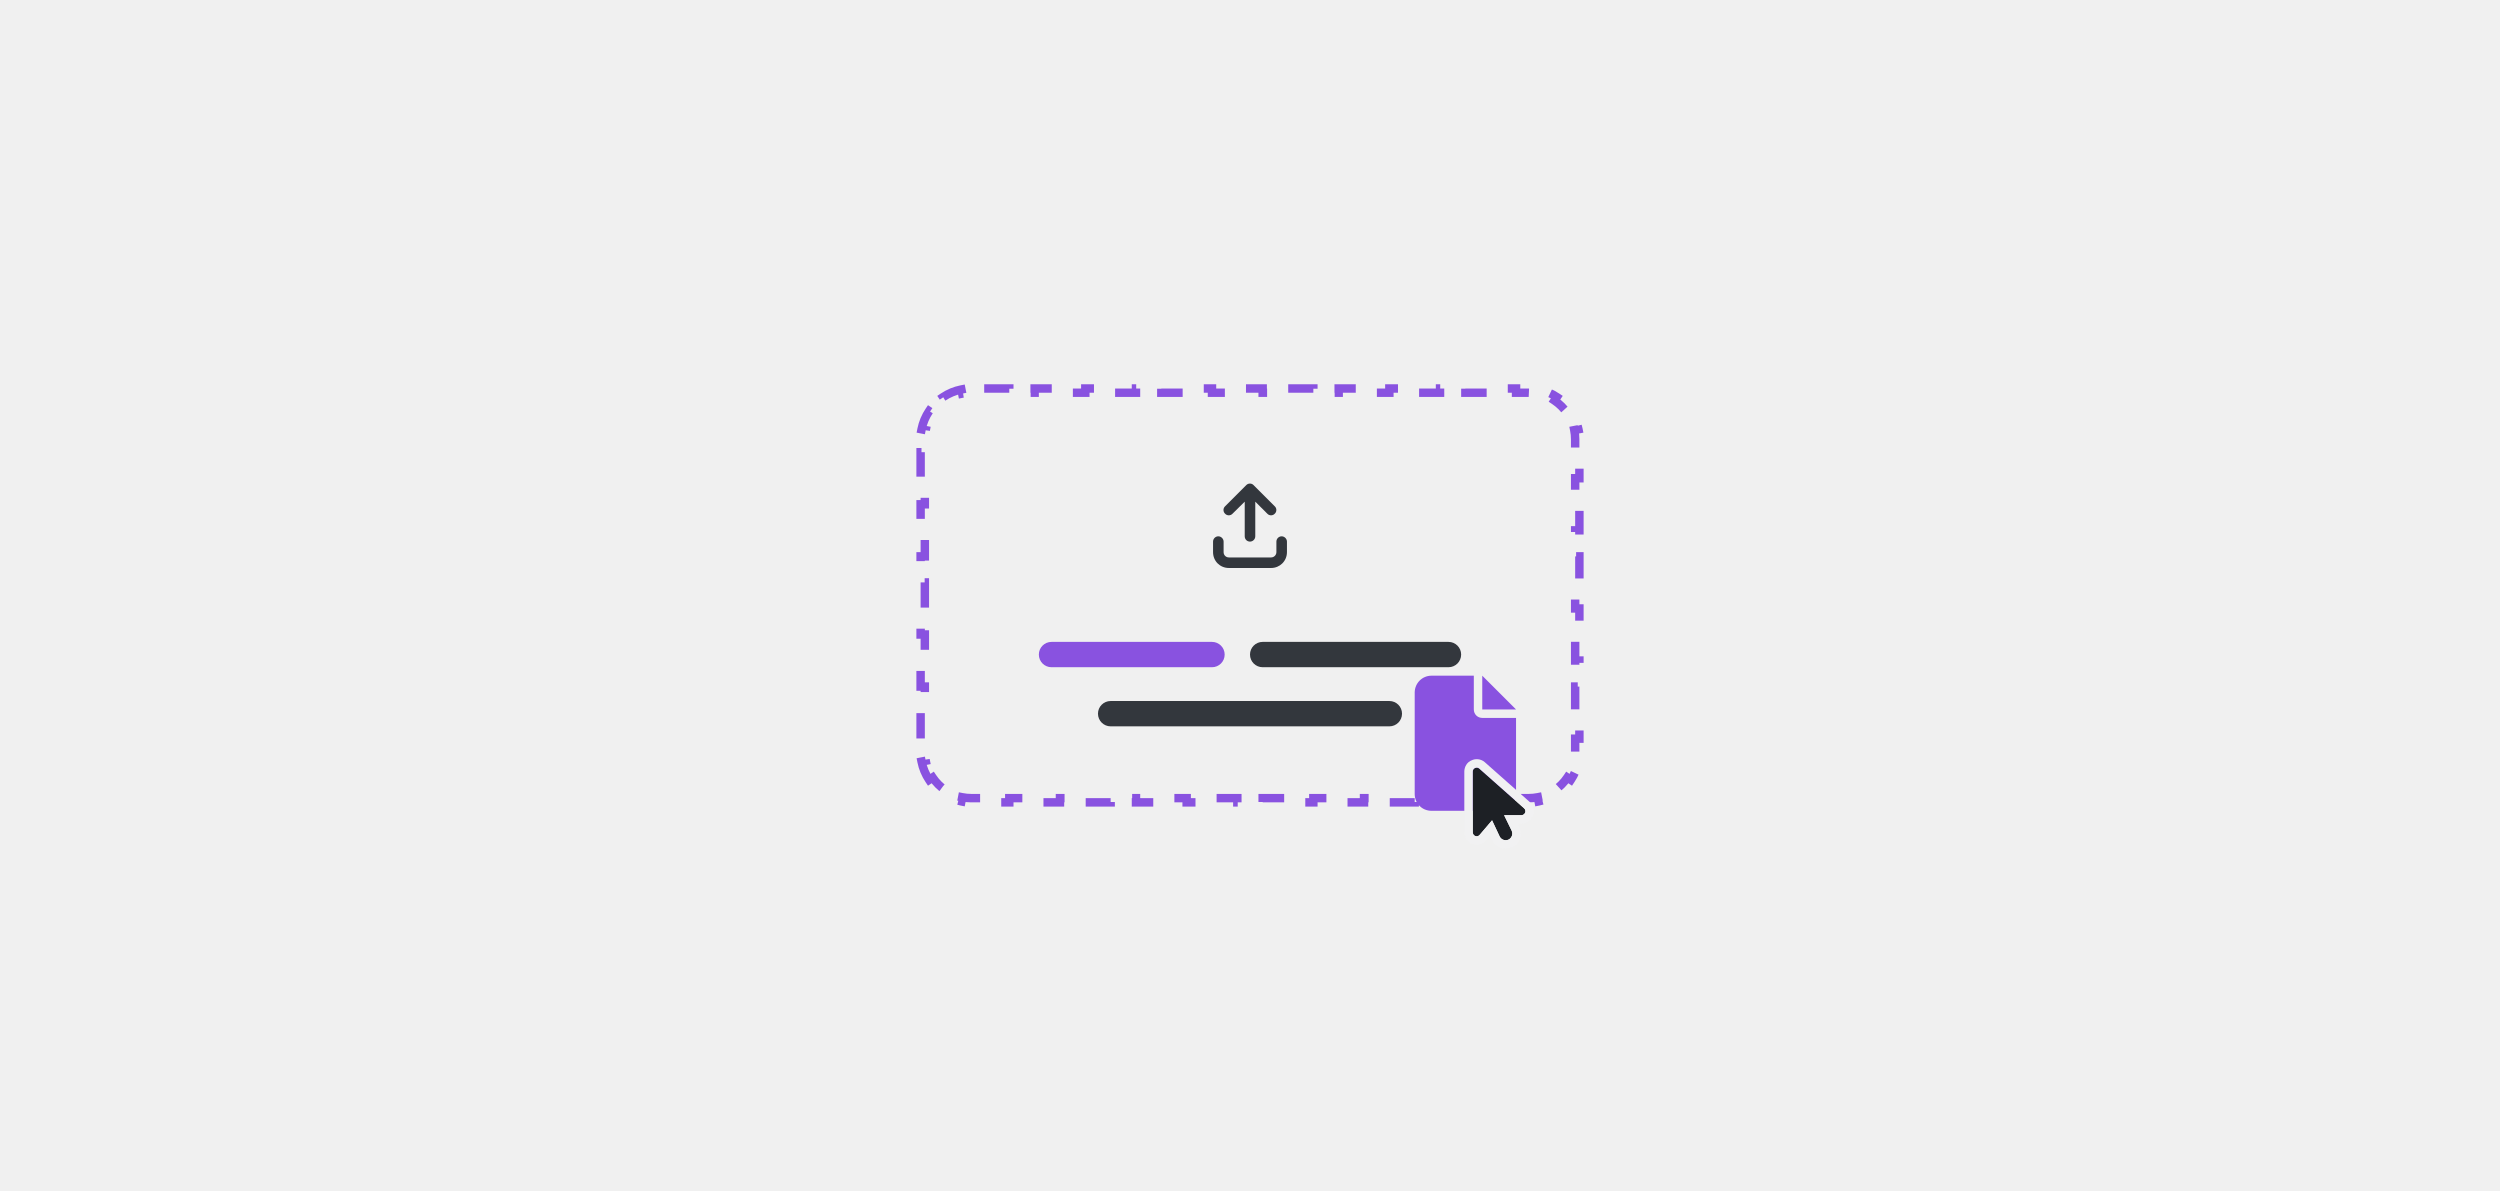
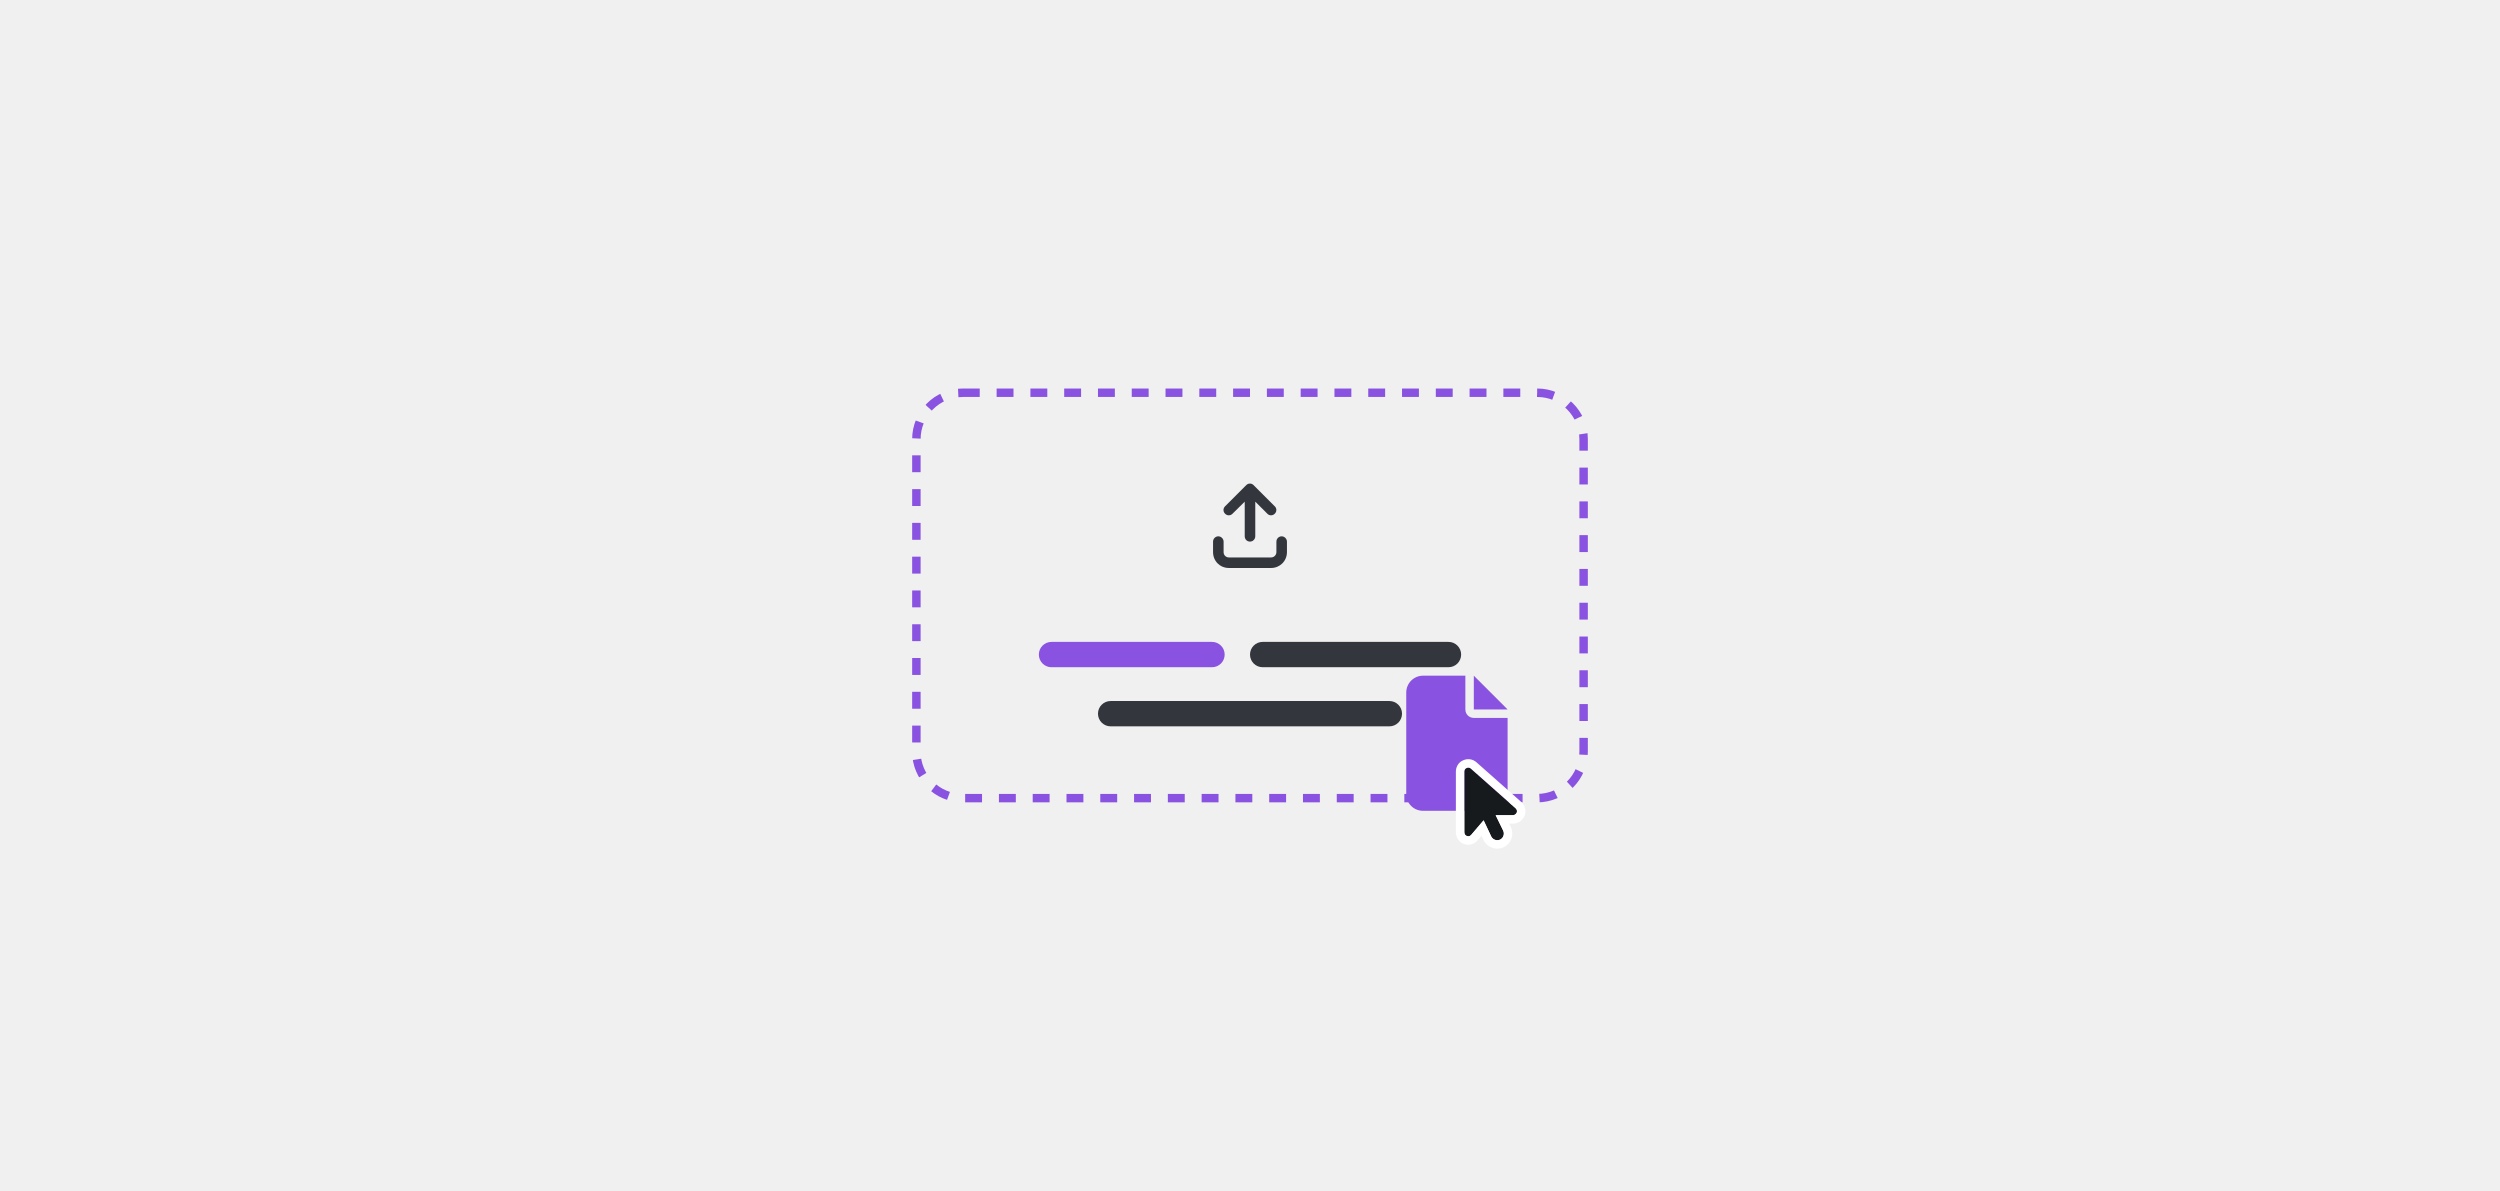
<svg xmlns="http://www.w3.org/2000/svg" width="296" height="141" viewBox="0 0 296 141" fill="none">
-   <rect width="296" height="141" fill="none" />
-   <path d="M110.011 92.334C109.58 91.69 109.27 90.958 109.114 90.171L109.605 90.074C109.536 89.727 109.5 89.368 109.5 89V87.458H109V84.375H109.5V81.292H109V78.208H109.5V75.125H109V72.042H109.5V68.958H109V65.875H109.5V62.792H109V59.708H109.5V56.625H109V53.542H109.5V52C109.5 51.632 109.536 51.273 109.605 50.926L109.114 50.829C109.27 50.042 109.58 49.31 110.011 48.666L110.426 48.944C110.828 48.344 111.344 47.828 111.944 47.426L111.666 47.011C112.31 46.58 113.042 46.27 113.829 46.114L113.926 46.605C114.273 46.536 114.632 46.5 115 46.5H116.5V46H119.5V46.5H122.5V46H125.5V46.5H128.5V46H131.5V46.5H134.5V46H137.5V46.5H140.5V46H143.5V46.5H146.5V46H149.5V46.5H152.5V46H155.5V46.5H158.5V46H161.5V46.5H164.5V46H167.5V46.5H170.5V46H173.5V46.5H176.5V46H179.5V46.5H181C181.368 46.5 181.727 46.536 182.074 46.605L182.171 46.114C182.958 46.27 183.69 46.58 184.334 47.011L184.056 47.426C184.656 47.828 185.172 48.344 185.574 48.944L185.989 48.666C186.42 49.31 186.73 50.042 186.886 50.829L186.395 50.926C186.464 51.273 186.5 51.632 186.5 52V53.542H187V56.625H186.5V59.708H187V62.792H186.5V65.875H187V68.958H186.5V72.042H187V75.125H186.5V78.208H187V81.292H186.5V84.375H187V87.458H186.5V89C186.5 89.368 186.464 89.727 186.395 90.074L186.886 90.171C186.73 90.958 186.42 91.69 185.989 92.334L185.574 92.055C185.172 92.656 184.656 93.172 184.056 93.574L184.334 93.989C183.69 94.42 182.958 94.73 182.171 94.886L182.074 94.395C181.727 94.464 181.368 94.5 181 94.5H179.5V95H176.5V94.5H173.5V95H170.5V94.5H167.5V95H164.5V94.5H161.5V95H158.5V94.5H155.5V95H152.5V94.5H149.5V95H146.5V94.5H143.5V95H140.5V94.5H137.5V95H134.5V94.5H131.5V95H128.5V94.5H125.5V95H122.5V94.5H119.5V95H116.5V94.5H115C114.632 94.5 114.273 94.464 113.926 94.395L113.829 94.886C113.042 94.73 112.31 94.42 111.666 93.989L111.944 93.574C111.344 93.172 110.828 92.656 110.426 92.055L110.011 92.334Z" stroke="#8952E0" stroke-dasharray="3 3" />
  <path d="M151.125 64.125C151.125 63.793 151.398 63.5 151.75 63.5C152.082 63.5 152.375 63.793 152.375 64.125V65.375C152.375 66.43 151.535 67.25 150.5 67.25H145.5C144.445 67.25 143.625 66.43 143.625 65.375V64.125C143.625 63.793 143.898 63.5 144.25 63.5C144.582 63.5 144.875 63.793 144.875 64.125V65.375C144.875 65.727 145.148 66 145.5 66H150.5C150.832 66 151.125 65.727 151.125 65.375V64.125ZM147.551 57.445C147.785 57.191 148.195 57.191 148.43 57.445L150.93 59.945C151.184 60.18 151.184 60.59 150.93 60.824C150.695 61.078 150.285 61.078 150.051 60.824L148.625 59.398V63.5C148.625 63.852 148.332 64.125 148 64.125C147.648 64.125 147.375 63.852 147.375 63.5V59.398L145.93 60.824C145.695 61.078 145.285 61.078 145.051 60.824C144.797 60.59 144.797 60.18 145.051 59.945L147.551 57.445Z" fill="#33373D" />
+   <rect x="108.5" y="46.5" width="79" height="48" rx="5.5" stroke="#8952E0" stroke-dasharray="2 2" />
  <rect x="123" y="76" width="22" height="3" rx="1.5" fill="#8952E0" />
  <rect x="148" y="76" width="25" height="3" rx="1.5" fill="#33373D" />
  <rect x="130" y="83" width="36" height="3" rx="1.5" fill="#33373D" />
-   <path d="M167.5 82C167.5 80.906 168.375 80 169.5 80H174.5V84C174.5 84.562 174.938 85 175.5 85H179.5V94C179.5 95.125 178.594 96 177.5 96H169.5C168.375 96 167.5 95.125 167.5 94V82ZM175.5 84V80L179.5 84H175.5Z" fill="#8952E0" />
-   <mask id="path-7-outside-1_133_7841" maskUnits="userSpaceOnUse" x="173" y="89" width="9" height="12" fill="black">
-     <rect fill="white" x="173" y="89" width="9" height="12" />
-     <path d="M180.586 96.207C180.508 96.383 180.332 96.519 180.137 96.519H178.086L178.984 98.356C179.16 98.746 179.004 99.215 178.613 99.41C178.223 99.586 177.754 99.43 177.559 99.039L176.66 97.125L175.195 98.844C175.098 98.961 174.961 99.019 174.844 99.019C174.785 99.019 174.727 99 174.668 98.981C174.492 98.922 174.375 98.746 174.375 98.531V91.363C174.375 91.168 174.473 90.992 174.648 90.934C174.805 90.856 175 90.875 175.137 90.992L180.43 95.68C180.605 95.816 180.645 96.031 180.586 96.207Z" />
-   </mask>
-   <path d="M180.586 96.207C180.508 96.383 180.332 96.519 180.137 96.519H178.086L178.984 98.356C179.16 98.746 179.004 99.215 178.613 99.41C178.223 99.586 177.754 99.43 177.559 99.039L176.66 97.125L175.195 98.844C175.098 98.961 174.961 99.019 174.844 99.019C174.785 99.019 174.727 99 174.668 98.981C174.492 98.922 174.375 98.746 174.375 98.531V91.363C174.375 91.168 174.473 90.992 174.648 90.934C174.805 90.856 175 90.875 175.137 90.992L180.43 95.68C180.605 95.816 180.645 96.031 180.586 96.207Z" fill="#1D2025" />
-   <path d="M180.586 96.207L181.5 96.613L181.519 96.569L181.535 96.523L180.586 96.207ZM178.086 96.519V95.519H176.483L177.188 96.959L178.086 96.519ZM178.984 98.356L179.896 97.945L179.89 97.93L179.883 97.916L178.984 98.356ZM178.613 99.41L179.024 100.322L179.042 100.314L179.06 100.305L178.613 99.41ZM177.559 99.039L176.653 99.464L176.659 99.475L176.664 99.486L177.559 99.039ZM176.66 97.125L177.565 96.7L176.906 95.295L175.899 96.476L176.66 97.125ZM175.195 98.844L174.434 98.195L174.427 98.204L175.195 98.844ZM174.648 90.934L174.965 91.882L175.032 91.86L175.096 91.828L174.648 90.934ZM175.137 90.992L175.8 90.244L175.794 90.238L175.788 90.233L175.137 90.992ZM180.43 95.68L179.767 96.428L179.791 96.45L179.816 96.469L180.43 95.68ZM179.672 95.801C179.705 95.727 179.755 95.665 179.822 95.617C179.89 95.568 179.997 95.519 180.137 95.519V97.519C180.799 97.519 181.293 97.079 181.5 96.613L179.672 95.801ZM180.137 95.519H178.086V97.519H180.137V95.519ZM177.188 96.959L178.086 98.795L179.883 97.916L178.984 96.08L177.188 96.959ZM178.072 98.766C178.035 98.682 178.062 98.568 178.166 98.516L179.06 100.305C179.946 99.862 180.285 98.81 179.896 97.945L178.072 98.766ZM178.203 98.498C178.286 98.461 178.401 98.488 178.453 98.592L176.664 99.486C177.107 100.371 178.159 100.711 179.024 100.322L178.203 98.498ZM178.464 98.614L177.565 96.7L175.755 97.55L176.653 99.464L178.464 98.614ZM175.899 96.476L174.434 98.195L175.956 99.492L177.421 97.774L175.899 96.476ZM174.427 98.204C174.473 98.149 174.53 98.105 174.594 98.074C174.656 98.044 174.74 98.019 174.844 98.019V100.02C175.272 100.02 175.685 99.818 175.964 99.484L174.427 98.204ZM174.844 98.019C174.923 98.019 174.98 98.033 174.998 98.037C175.008 98.04 175.013 98.041 175.01 98.04C175.006 98.039 175 98.037 174.984 98.032L174.352 99.929C174.377 99.938 174.594 100.02 174.844 100.02V98.019ZM174.984 98.032C175.283 98.131 175.375 98.39 175.375 98.531H173.375C173.375 99.102 173.701 99.712 174.352 99.929L174.984 98.032ZM175.375 98.531V91.363H173.375V98.531H175.375ZM175.375 91.363C175.375 91.469 175.308 91.768 174.965 91.882L174.332 89.985C173.638 90.216 173.375 90.867 173.375 91.363H175.375ZM175.096 91.828C174.905 91.924 174.665 91.905 174.486 91.751L175.788 90.233C175.335 89.845 174.705 89.787 174.201 90.039L175.096 91.828ZM174.474 91.741L179.767 96.428L181.093 94.931L175.8 90.244L174.474 91.741ZM179.816 96.469C179.611 96.31 179.581 96.059 179.637 95.891L181.535 96.523C181.708 96.004 181.6 95.323 181.044 94.89L179.816 96.469Z" fill="#F1F1F2" mask="url(#path-7-outside-1_133_7841)" />
+   <path d="M166.5 82C166.5 80.906 167.375 80 168.5 80H173.5V84C173.5 84.562 173.938 85 174.5 85H178.5V94C178.5 95.125 177.594 96 176.5 96H168.5C167.375 96 166.5 95.125 166.5 94V82ZM174.5 84V80L178.5 84H174.5Z" fill="#8952E0" />
+   <path d="M179.586 96.207C179.508 96.383 179.332 96.519 179.137 96.519H177.086L177.984 98.356C178.16 98.746 178.004 99.215 177.613 99.41C177.223 99.586 176.754 99.43 176.559 99.039L175.66 97.125L174.195 98.844C174.098 98.961 173.961 99.019 173.844 99.019C173.785 99.019 173.727 99 173.668 98.981C173.492 98.922 173.375 98.746 173.375 98.531V91.363C173.375 91.168 173.473 90.992 173.648 90.934C173.805 90.856 174 90.875 174.137 90.992L179.43 95.68C179.605 95.816 179.645 96.031 179.586 96.207Z" fill="#171A1D" />
+   <path fill-rule="evenodd" clip-rule="evenodd" d="M180.519 96.569L180.5 96.613C180.293 97.079 179.799 97.519 179.137 97.519H178.689L178.89 97.93L178.896 97.945C179.285 98.81 178.946 99.862 178.06 100.304L178.042 100.314L178.024 100.322C177.159 100.711 176.107 100.371 175.664 99.486L175.659 99.475L175.414 98.955L174.959 99.489C174.68 99.82 174.269 100.019 173.844 100.019C173.61 100.019 173.405 99.948 173.359 99.931C173.356 99.93 173.353 99.93 173.352 99.929C172.701 99.712 172.375 99.102 172.375 98.531V91.363C172.375 90.882 172.621 90.258 173.267 90.008C173.759 89.793 174.354 89.862 174.788 90.233L174.794 90.238L180.075 94.915C180.604 95.349 180.705 96.013 180.535 96.523L180.519 96.569ZM179.43 95.68L174.137 90.992C174 90.875 173.805 90.855 173.648 90.933C173.473 90.992 173.375 91.168 173.375 91.363V98.531C173.375 98.746 173.492 98.922 173.668 98.98C173.727 99 173.785 99.019 173.844 99.019C173.961 99.019 174.098 98.961 174.195 98.844L175.66 97.125L176.559 99.039C176.754 99.43 177.223 99.586 177.613 99.41C178.004 99.215 178.16 98.746 177.984 98.355L177.086 96.519H179.137C179.332 96.519 179.508 96.383 179.586 96.207C179.645 96.031 179.605 95.816 179.43 95.68Z" fill="white" />
</svg>
